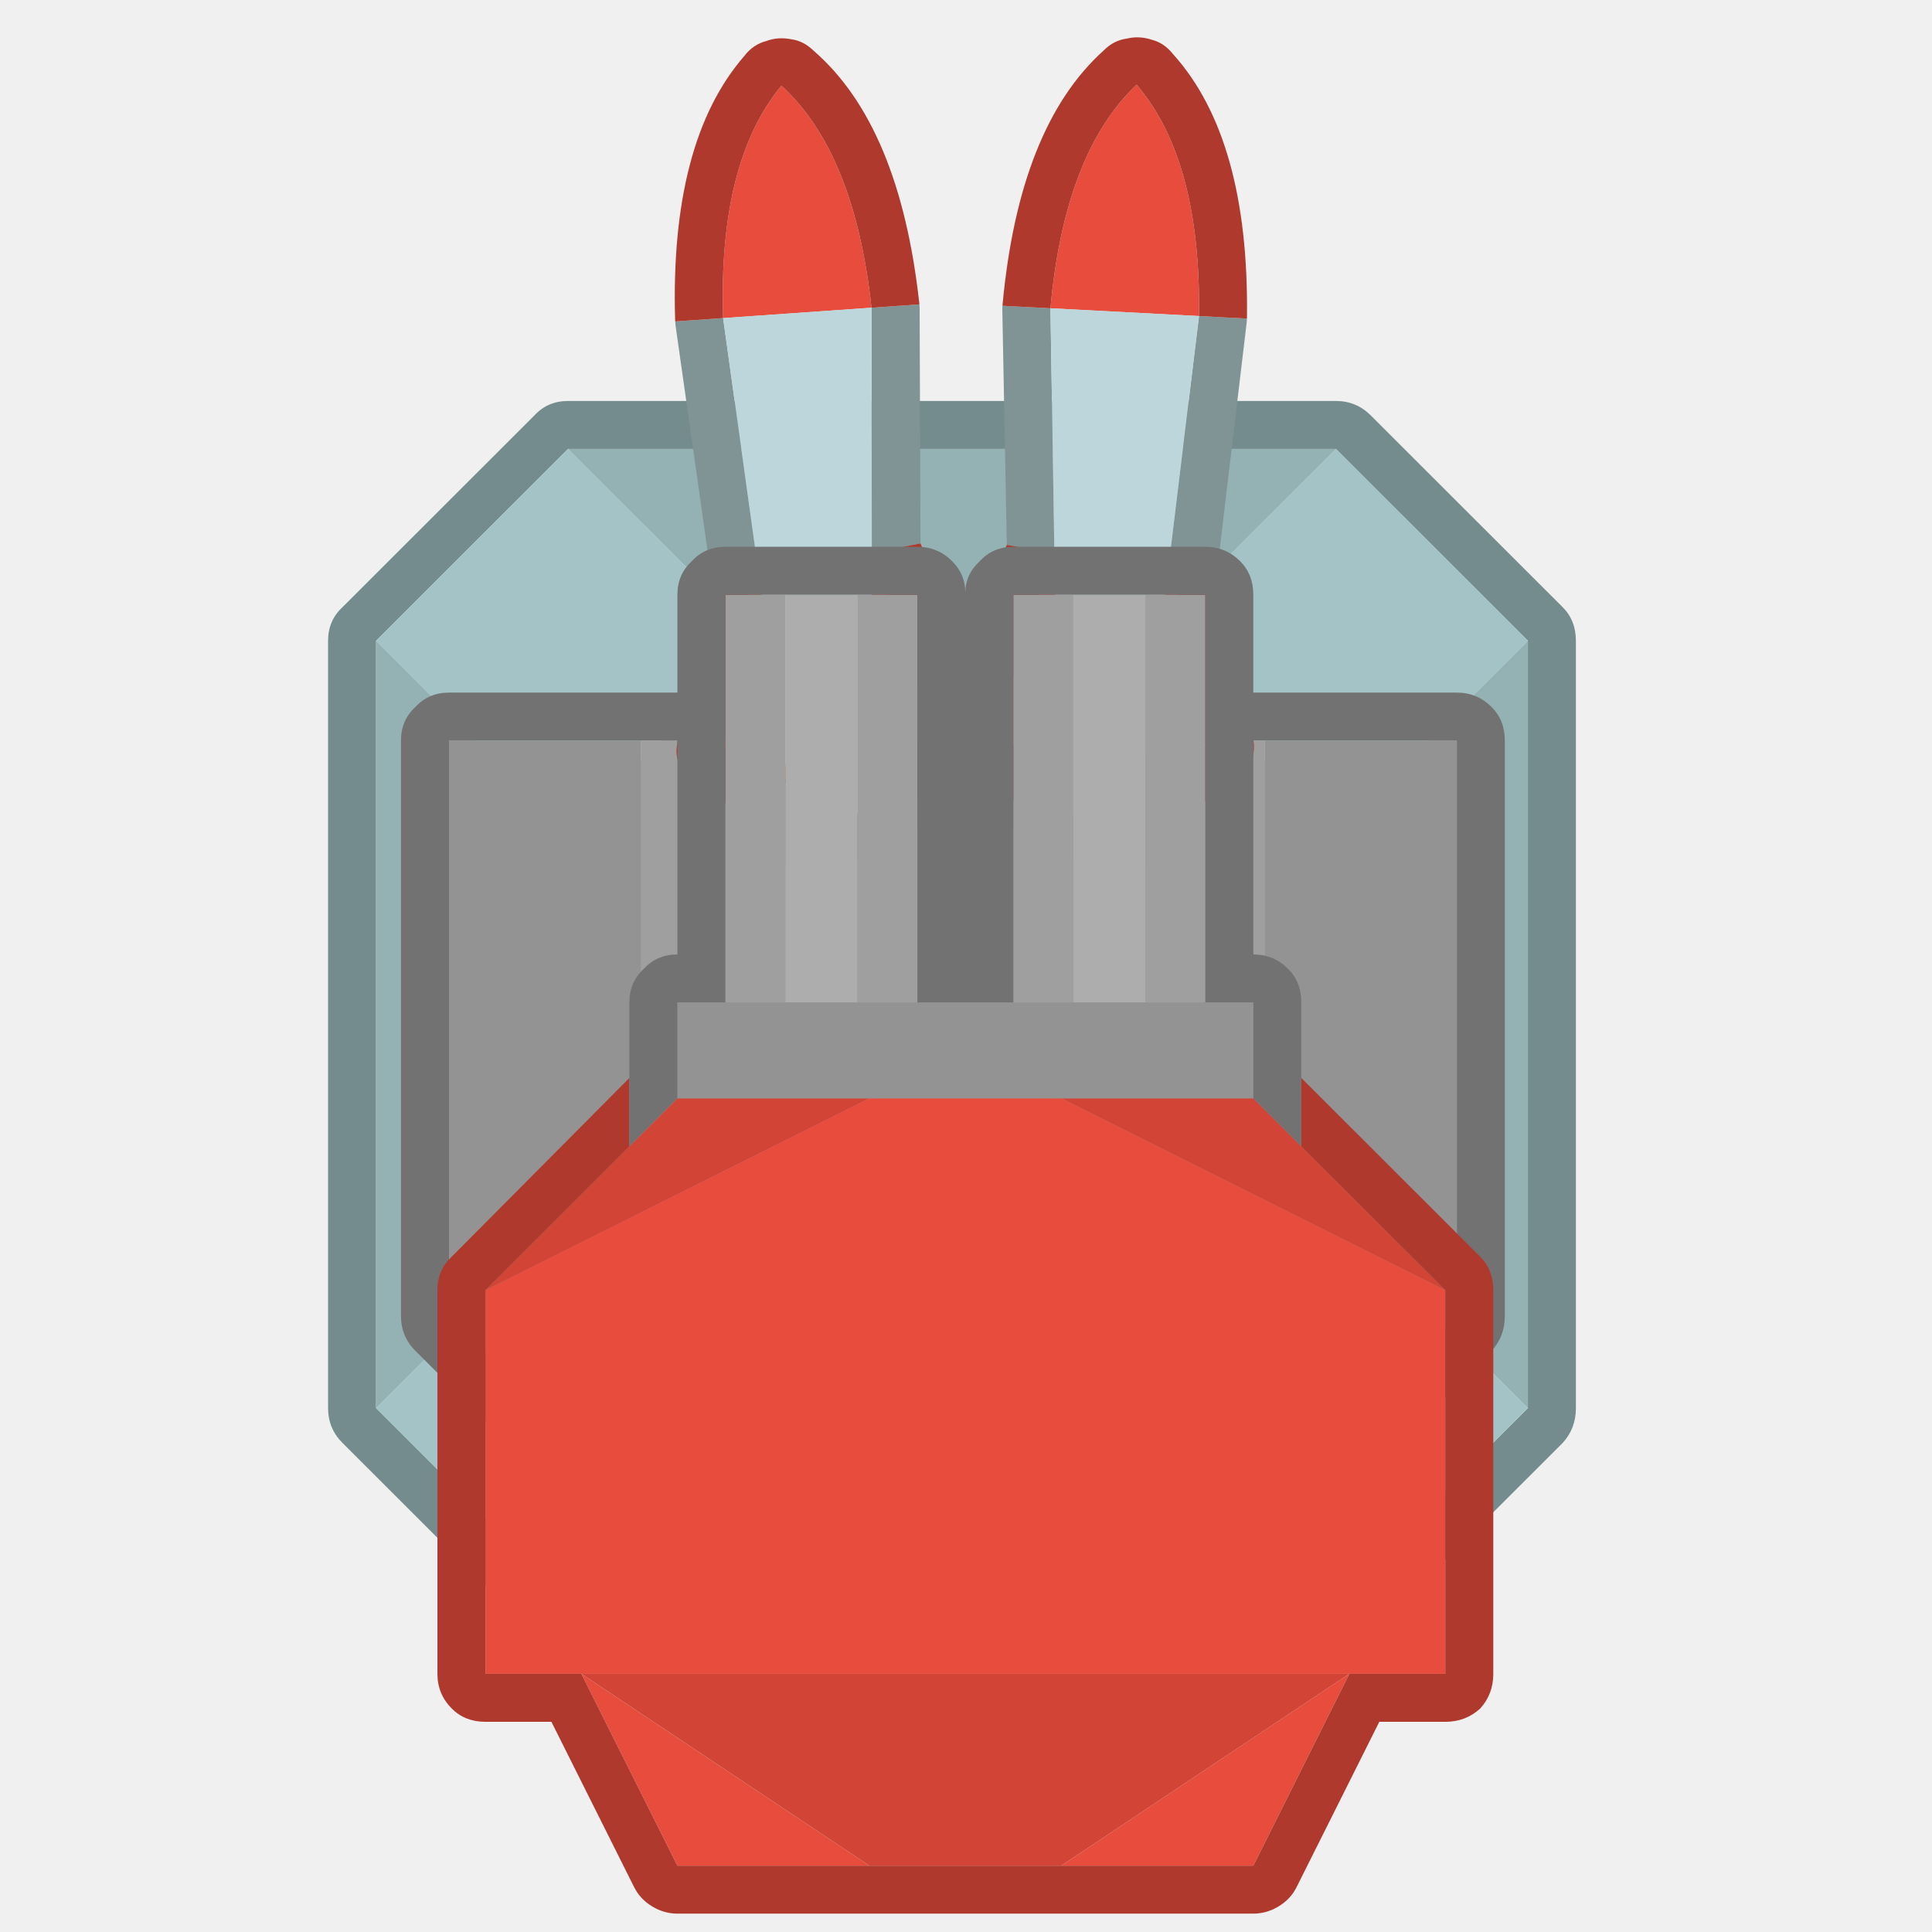
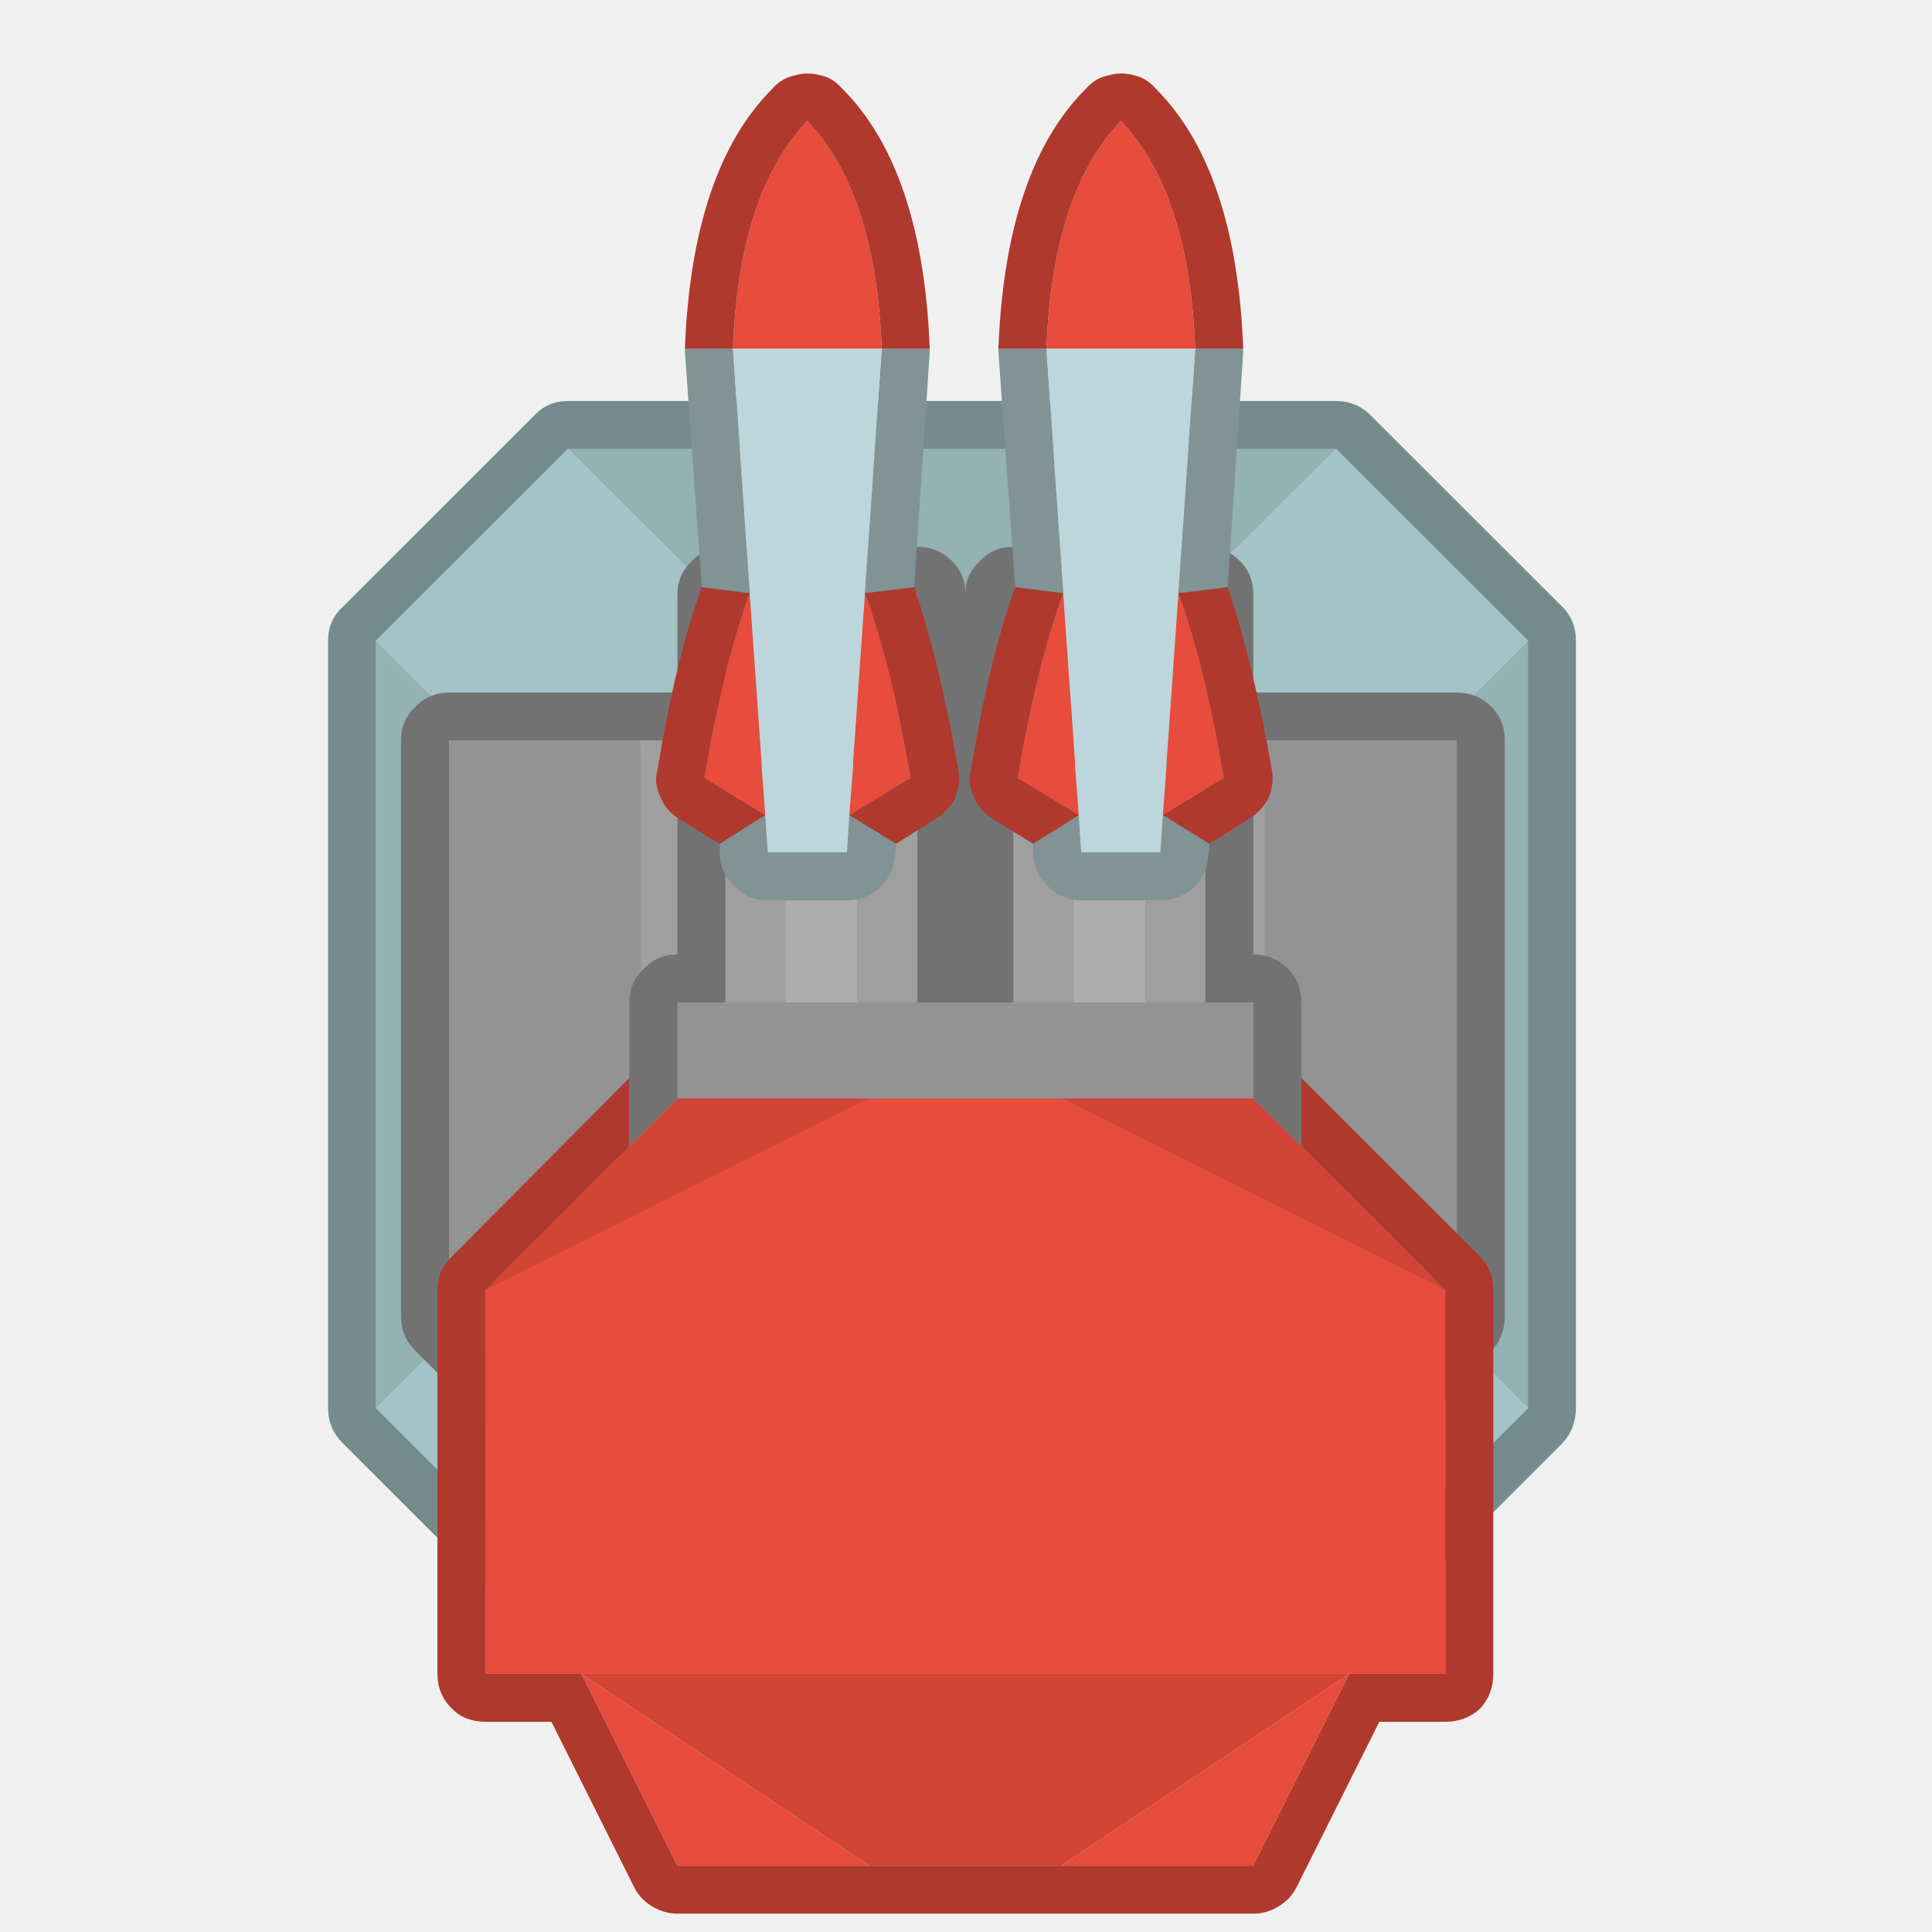
<svg xmlns="http://www.w3.org/2000/svg" width="53px" height="53px" viewBox="0 0 53 53" version="1.1">
  <g id="Page-1" stroke="none" stroke-width="1" fill="none" fill-rule="evenodd">
    <g id="Artboard" transform="translate(-1211, -245)">
      <g id="Group200" transform="translate(1211, 245)">
        <rect id="Rectangle" fill-opacity="0.01" fill="#FFFFFF" opacity="0.2" x="0" y="0" width="53" height="53" />
-         <g id="Group60" transform="translate(9, 0)" fill-rule="nonzero">
-           <g id="Group" transform="translate(0, 11)">
+         <g id="Group60" transform="translate(9, 2)" fill-rule="nonzero">
+           <g id="Group" transform="translate(0, 9)">
            <g id="Layer0_247_FILL-link">
              <g id="Layer0_247_FILL">
                <path d="M28.603,0.395 C28.339,0.132 28.021,0 27.648,0 L6.583,0 C6.21,0 5.903,0.132 5.661,0.395 L0.395,5.657 C0.132,5.899 0,6.206 0,6.578 L0,27.629 C0,28.002 0.132,28.32 0.395,28.583 L5.661,33.845 C5.903,34.087 6.21,34.207 6.583,34.207 L27.648,34.207 C28.021,34.207 28.339,34.087 28.603,33.845 L33.869,28.583 C34.11,28.32 34.231,28.002 34.231,27.629 L34.231,6.578 C34.231,6.206 34.11,5.899 33.869,5.657 L28.603,0.395 L28.603,0.395 Z M27.648,1.316 L32.914,6.578 L32.914,27.629 L27.648,32.892 L6.583,32.892 L1.317,27.629 L1.317,6.578 L6.583,1.316 L27.648,1.316 Z" id="Shape" fill="#758C8E" />
                <path d="M6.583,32.892 L11.849,27.629 L6.583,22.366 L1.317,27.629 L6.583,32.892 L6.583,32.892 Z M22.382,27.629 L27.648,32.892 L32.914,27.629 L27.648,22.366 L22.382,27.629 L22.382,27.629 Z M11.849,6.578 L6.583,1.316 L1.317,6.578 L6.583,11.841 L11.849,6.578 L11.849,6.578 Z M32.914,6.578 L27.648,1.316 L22.382,6.578 L27.648,11.841 L32.914,6.578 Z" id="Shape" fill="#A3C3C6" />
                <path d="M6.583,32.892 L27.648,32.892 L22.382,27.629 L11.849,27.629 L6.583,32.892 L6.583,32.892 Z M27.648,11.841 L27.648,22.366 L32.914,27.629 L32.914,6.578 L27.648,11.841 L27.648,11.841 Z M6.583,22.366 L6.583,11.841 L1.317,6.578 L1.317,27.629 L6.583,22.366 L6.583,22.366 Z M22.382,6.578 L27.648,1.316 L6.583,1.316 L11.849,6.578 L22.382,6.578 Z" id="Shape" fill="#94B1B4" />
                <polygon id="Path" fill="#89A4A6" points="6.583 11.841 6.583 22.366 11.849 27.629 22.382 27.629 27.648 22.366 27.648 11.841 22.382 6.578 11.849 6.578" />
              </g>
            </g>
          </g>
-           <g id="Group" transform="translate(2, 19)">
+           <g id="Group" transform="translate(2, 17)">
            <g id="Layer0_1_FILL-link">
              <g id="Layer0_1_FILL">
                <path d="M1.317,0 C0.944,0 0.636,0.132 0.395,0.395 C0.132,0.636 0,0.943 0,1.316 L0,17.104 C0,17.476 0.132,17.794 0.395,18.057 L5.661,23.32 C5.903,23.561 6.21,23.682 6.583,23.682 L23.698,23.682 C24.071,23.682 24.39,23.561 24.653,23.32 L29.919,18.057 C30.161,17.794 30.281,17.476 30.281,17.104 L30.281,1.316 C30.281,0.943 30.161,0.636 29.919,0.395 C29.656,0.132 29.338,0 28.965,0 L1.317,0 L1.317,0 Z M1.317,1.316 L6.583,1.316 L23.698,1.316 L28.965,1.316 L28.965,17.104 L23.698,22.366 L6.583,22.366 L1.317,17.104 L1.317,1.316 Z" id="Shape" fill="#727272" />
                <path d="M28.965,1.316 L23.698,1.316 L23.698,22.366 L28.965,17.104 L28.965,1.316 L28.965,1.316 Z M6.583,1.316 L1.317,1.316 L1.317,17.104 L6.583,22.366 L6.583,1.316 Z" id="Shape" fill="#939393" />
                <polygon id="Path" fill="#9F9F9F" points="6.583 1.316 6.583 22.366 23.698 22.366 23.698 1.316" />
              </g>
            </g>
          </g>
-           <g id="Group" transform="translate(13.27887, 12.51205) rotate(-4) translate(-13.27887, -12.51205) translate(9, 1)">
-             <g id="Layer0_252_FILL-link">
-               <g id="Layer0_252_FILL">
-                 <path d="M2.896,19.044 L2.896,18.946 L2.567,14.275 C2.085,15.591 1.668,17.279 1.317,19.34 L2.995,20.36 L2.896,19.044 L2.896,19.044 Z M5.299,20.36 L6.978,19.34 C6.627,17.279 6.21,15.591 5.727,14.275 L5.398,18.946 L5.398,19.044 L5.299,20.36 L5.299,20.36 Z M2.107,7.565 L6.188,7.565 C6.078,4.714 5.398,2.631 4.147,1.316 C2.896,2.631 2.216,4.714 2.107,7.565 Z" id="Shape" fill="#E74C3C" />
-                 <path d="M6.55,21.478 L6.583,21.149 L5.299,20.36 L5.233,21.38 L3.061,21.38 L2.995,20.36 L1.744,21.149 L1.744,21.478 C1.766,21.807 1.909,22.092 2.172,22.333 C2.414,22.575 2.71,22.695 3.061,22.695 L5.233,22.695 C5.584,22.695 5.892,22.575 6.155,22.333 C6.396,22.092 6.528,21.807 6.55,21.478 L6.55,21.478 Z M7.504,7.664 C7.504,7.62 7.504,7.587 7.504,7.565 L6.188,7.565 L5.727,14.275 L7.077,14.11 L7.504,7.664 L7.504,7.664 Z M0.79,7.664 L1.251,14.11 L2.567,14.275 L2.107,7.565 L0.79,7.565 C0.79,7.587 0.79,7.62 0.79,7.664 Z" id="Shape" fill="#809395" />
-                 <path d="M7.077,14.11 L5.727,14.275 C6.21,15.591 6.627,17.279 6.978,19.34 L5.299,20.36 L6.583,21.149 L7.669,20.459 C7.888,20.327 8.064,20.141 8.196,19.899 C8.305,19.636 8.338,19.384 8.294,19.143 C7.943,17.126 7.537,15.448 7.077,14.11 L7.077,14.11 Z M2.567,14.275 L1.251,14.11 C0.768,15.448 0.362,17.126 0.033,19.143 C-0.033,19.384 2.89696464e-15,19.636 0.132,19.899 C0.241,20.141 0.406,20.327 0.625,20.459 L1.744,21.149 L2.995,20.36 L1.317,19.34 C1.668,17.279 2.085,15.591 2.567,14.275 L2.567,14.275 Z M5.102,0.428 C4.926,0.23 4.729,0.11 4.509,0.066 C4.268,9.72139036e-15 4.037,9.72139036e-15 3.818,0.066 C3.577,0.11 3.368,0.23 3.193,0.428 C1.723,1.897 0.922,4.265 0.79,7.532 L0.79,7.565 L2.107,7.565 C2.216,4.714 2.896,2.631 4.147,1.316 C5.398,2.631 6.078,4.714 6.188,7.565 L7.504,7.565 L7.504,7.532 C7.373,4.265 6.572,1.897 5.102,0.428 Z" id="Shape" fill="#AF392D" />
-                 <polygon id="Path" fill="#BDD6DB" points="2.107 7.565 2.567 14.275 2.896 18.946 2.896 19.044 2.995 20.36 3.061 21.38 5.233 21.38 5.299 20.36 5.398 19.044 5.398 18.946 5.727 14.275 6.188 7.565" />
-               </g>
-             </g>
-           </g>
-           <g id="Group" transform="translate(21.77887, 12.51205) rotate(3) translate(-21.77887, -12.51205) translate(17.5, 1)">
-             <g id="Layer0_255_FILL-link">
-               <g id="Layer0_255_FILL">
-                 <path d="M2.995,20.36 L2.896,19.044 L2.896,18.946 L2.567,14.275 C2.085,15.591 1.668,17.279 1.317,19.34 L2.995,20.36 L2.995,20.36 Z M5.398,18.946 L5.398,19.044 L5.299,20.36 L6.978,19.34 C6.627,17.279 6.21,15.591 5.727,14.275 L5.398,18.946 L5.398,18.946 Z M4.147,1.316 C2.896,2.631 2.216,4.714 2.107,7.565 L6.188,7.565 C6.078,4.714 5.398,2.631 4.147,1.316 Z" id="Shape" fill="#E74C3C" />
-                 <path d="M6.55,21.478 L6.583,21.149 L5.299,20.36 L5.233,21.38 L3.061,21.38 L2.995,20.36 L1.744,21.149 L1.744,21.478 C1.766,21.807 1.909,22.092 2.172,22.333 C2.414,22.575 2.71,22.695 3.061,22.695 L5.233,22.695 C5.584,22.695 5.892,22.575 6.155,22.333 C6.396,22.092 6.528,21.807 6.55,21.478 L6.55,21.478 Z M7.504,7.565 L6.188,7.565 L5.727,14.275 L7.077,14.11 L7.504,7.664 C7.504,7.62 7.504,7.587 7.504,7.565 L7.504,7.565 Z M2.107,7.565 L0.79,7.565 C0.79,7.587 0.79,7.62 0.79,7.664 L1.251,14.11 L2.567,14.275 L2.107,7.565 Z" id="Shape" fill="#809395" />
-                 <path d="M7.077,14.11 L5.727,14.275 C6.21,15.591 6.627,17.279 6.978,19.34 L5.299,20.36 L6.583,21.149 L7.669,20.459 C7.888,20.327 8.064,20.141 8.196,19.899 C8.305,19.636 8.338,19.384 8.294,19.143 C7.943,17.126 7.537,15.448 7.077,14.11 L7.077,14.11 Z M2.567,14.275 L1.251,14.11 C0.768,15.448 0.362,17.126 0.033,19.143 C-0.033,19.384 2.89696464e-15,19.636 0.132,19.899 C0.241,20.141 0.406,20.327 0.625,20.459 L1.744,21.149 L2.995,20.36 L1.317,19.34 C1.668,17.279 2.085,15.591 2.567,14.275 L2.567,14.275 Z M3.818,0.066 C3.577,0.11 3.368,0.23 3.193,0.428 C1.723,1.897 0.922,4.265 0.79,7.532 L0.79,7.565 L2.107,7.565 C2.216,4.714 2.896,2.631 4.147,1.316 C5.398,2.631 6.078,4.714 6.188,7.565 L7.504,7.565 L7.504,7.532 C7.373,4.265 6.572,1.897 5.102,0.428 C4.926,0.23 4.729,0.11 4.509,0.066 C4.268,9.72139036e-15 4.037,9.72139036e-15 3.818,0.066 Z" id="Shape" fill="#AF392D" />
-                 <polygon id="Path" fill="#BDD6DB" points="2.107 7.565 2.567 14.275 2.896 18.946 2.896 19.044 2.995 20.36 3.061 21.38 5.233 21.38 5.299 20.36 5.398 19.044 5.398 18.946 5.727 14.275 6.188 7.565" />
-               </g>
-             </g>
-           </g>
-           <g id="Group" transform="translate(3, 15)">
+           <g id="Group" transform="translate(3, 13)">
            <g id="Layer0_271_FILL-link">
              <g id="Layer0_271_FILL">
                <path d="M17.115,36.181 L22.382,36.181 L25.015,30.918 L17.115,36.181 L17.115,36.181 Z M6.583,36.181 L11.849,36.181 L3.95,30.918 L6.583,36.181 L6.583,36.181 Z M17.115,15.13 L11.849,15.13 L1.317,20.393 L1.317,30.918 L3.95,30.918 L25.015,30.918 L27.648,30.918 L27.648,20.393 L17.115,15.13 Z" id="Shape" fill="#E74C3C" />
                <path d="M25.015,30.918 L3.95,30.918 L11.849,36.181 L17.115,36.181 L25.015,30.918 L25.015,30.918 Z M27.648,20.393 L23.698,16.446 L22.382,15.13 L17.115,15.13 L27.648,20.393 L27.648,20.393 Z M11.849,15.13 L6.583,15.13 L5.266,16.446 L1.317,20.393 L11.849,15.13 Z" id="Shape" fill="#D24536" />
                <path d="M28.965,20.393 C28.965,20.02 28.844,19.713 28.603,19.472 L23.698,14.571 L23.698,16.446 L27.648,20.393 L27.648,30.918 L25.015,30.918 L22.382,36.181 L17.115,36.181 L11.849,36.181 L6.583,36.181 L3.95,30.918 L1.317,30.918 L1.317,20.393 L5.266,16.446 L5.266,14.571 L0.395,19.472 C0.132,19.713 0,20.02 0,20.393 L0,30.918 C0,31.291 0.132,31.609 0.395,31.872 C0.636,32.113 0.944,32.234 1.317,32.234 L3.127,32.234 L5.398,36.773 C5.508,36.992 5.672,37.167 5.892,37.299 C6.111,37.431 6.342,37.496 6.583,37.496 L22.382,37.496 C22.623,37.496 22.854,37.431 23.073,37.299 C23.292,37.167 23.457,36.992 23.567,36.773 L25.838,32.234 L27.648,32.234 C28.021,32.234 28.339,32.113 28.603,31.872 C28.844,31.609 28.965,31.291 28.965,30.918 L28.965,20.393 Z" id="Path" fill="#AF392D" />
                <path d="M11.52,12.499 L11.52,1.316 L9.545,1.316 L9.545,12.499 L11.52,12.499 L11.52,12.499 Z M19.419,1.316 L17.445,1.316 L17.445,12.499 L19.419,12.499 L19.419,1.316 Z" id="Shape" fill="#ADADAD" />
                <path d="M9.545,1.316 L7.899,1.316 L7.899,12.499 L9.545,12.499 L9.545,1.316 L9.545,1.316 Z M13.166,1.316 L11.52,1.316 L11.52,12.499 L13.166,12.499 L13.166,1.316 L13.166,1.316 Z M17.445,12.499 L17.445,1.316 L15.799,1.316 L15.799,12.499 L17.445,12.499 L17.445,12.499 Z M21.065,1.316 L19.419,1.316 L19.419,12.499 L21.065,12.499 L21.065,1.316 Z" id="Shape" fill="#9F9F9F" />
                <polygon id="Path" fill="#939393" points="19.419 12.499 17.445 12.499 15.799 12.499 13.166 12.499 11.52 12.499 9.545 12.499 7.899 12.499 6.583 12.499 6.583 15.13 11.849 15.13 17.115 15.13 22.382 15.13 22.382 12.499 21.065 12.499" />
                <path d="M19.419,1.316 L21.065,1.316 L21.065,12.499 L22.382,12.499 L22.382,15.13 L23.698,16.446 L23.698,14.571 L23.698,12.499 C23.698,12.126 23.578,11.819 23.336,11.578 C23.073,11.315 22.755,11.183 22.382,11.183 L22.382,1.316 C22.382,0.943 22.261,0.636 22.02,0.395 C21.756,0.132 21.438,0 21.065,0 L15.799,0 C15.426,0 15.119,0.132 14.877,0.395 C14.618,0.632 14.486,0.917 14.482,1.25 C14.479,0.917 14.358,0.632 14.12,0.395 C13.857,0.132 13.539,0 13.166,0 L7.899,0 C7.526,0 7.219,0.132 6.978,0.395 C6.715,0.636 6.583,0.943 6.583,1.316 L6.583,11.183 C6.21,11.183 5.903,11.315 5.661,11.578 C5.398,11.819 5.266,12.126 5.266,12.499 L5.266,14.571 L5.266,16.446 L6.583,15.13 L6.583,12.499 L7.899,12.499 L7.899,1.316 L9.545,1.316 L11.52,1.316 L13.166,1.316 L13.166,12.499 L15.799,12.499 L15.799,1.316 L17.445,1.316 L19.419,1.316 Z" id="Path" fill="#727272" />
              </g>
            </g>
          </g>
+           <g id="Group" transform="translate(17.6, 0)">
+             <g id="Layer0_255_FILL-link">
+               <g id="Layer0_255_FILL">
+                 <path d="M2.995,20.36 L2.896,19.044 L2.896,18.946 L2.567,14.275 C2.085,15.591 1.668,17.279 1.317,19.34 L2.995,20.36 L2.995,20.36 Z M5.398,18.946 L5.398,19.044 L5.299,20.36 L6.978,19.34 C6.627,17.279 6.21,15.591 5.727,14.275 L5.398,18.946 L5.398,18.946 Z M4.147,1.316 C2.896,2.631 2.216,4.714 2.107,7.565 L6.188,7.565 C6.078,4.714 5.398,2.631 4.147,1.316 Z" id="Shape" fill="#E74C3C" />
+                 <path d="M6.55,21.478 L6.583,21.149 L5.299,20.36 L5.233,21.38 L3.061,21.38 L2.995,20.36 L1.744,21.149 L1.744,21.478 C1.766,21.807 1.909,22.092 2.172,22.333 C2.414,22.575 2.71,22.695 3.061,22.695 L5.233,22.695 C5.584,22.695 5.892,22.575 6.155,22.333 C6.396,22.092 6.528,21.807 6.55,21.478 L6.55,21.478 Z M7.504,7.565 L6.188,7.565 L5.727,14.275 L7.077,14.11 L7.504,7.664 C7.504,7.62 7.504,7.587 7.504,7.565 L7.504,7.565 Z M2.107,7.565 L0.79,7.565 C0.79,7.587 0.79,7.62 0.79,7.664 L1.251,14.11 L2.567,14.275 L2.107,7.565 Z" id="Shape" fill="#809395" />
+                 <path d="M7.077,14.11 L5.727,14.275 C6.21,15.591 6.627,17.279 6.978,19.34 L5.299,20.36 L6.583,21.149 L7.669,20.459 C7.888,20.327 8.064,20.141 8.196,19.899 C8.305,19.636 8.338,19.384 8.294,19.143 C7.943,17.126 7.537,15.448 7.077,14.11 L7.077,14.11 Z M2.567,14.275 L1.251,14.11 C0.768,15.448 0.362,17.126 0.033,19.143 C-0.033,19.384 2.89696464e-15,19.636 0.132,19.899 C0.241,20.141 0.406,20.327 0.625,20.459 L1.744,21.149 L2.995,20.36 L1.317,19.34 C1.668,17.279 2.085,15.591 2.567,14.275 L2.567,14.275 Z M3.818,0.066 C3.577,0.11 3.368,0.23 3.193,0.428 C1.723,1.897 0.922,4.265 0.79,7.532 L0.79,7.565 L2.107,7.565 C2.216,4.714 2.896,2.631 4.147,1.316 C5.398,2.631 6.078,4.714 6.188,7.565 L7.504,7.565 L7.504,7.532 C7.373,4.265 6.572,1.897 5.102,0.428 C4.926,0.23 4.729,0.11 4.509,0.066 C4.268,9.72139036e-15 4.037,9.72139036e-15 3.818,0.066 Z" id="Shape" fill="#AF392D" />
+                 <polygon id="Path" fill="#BDD6DB" points="2.107 7.565 2.567 14.275 2.896 18.946 2.896 19.044 2.995 20.36 3.061 21.38 5.233 21.38 5.299 20.36 5.398 19.044 5.398 18.946 5.727 14.275 6.188 7.565" />
+               </g>
+             </g>
+           </g>
+           <g id="Group" transform="translate(9, 0)">
+             <g id="Layer0_252_FILL-link">
+               <g id="Layer0_252_FILL">
+                 <path d="M2.896,19.044 L2.896,18.946 L2.567,14.275 C2.085,15.591 1.668,17.279 1.317,19.34 L2.995,20.36 L2.896,19.044 L2.896,19.044 Z M5.299,20.36 L6.978,19.34 C6.627,17.279 6.21,15.591 5.727,14.275 L5.398,18.946 L5.398,19.044 L5.299,20.36 L5.299,20.36 Z M2.107,7.565 L6.188,7.565 C6.078,4.714 5.398,2.631 4.147,1.316 C2.896,2.631 2.216,4.714 2.107,7.565 Z" id="Shape" fill="#E74C3C" />
+                 <path d="M6.55,21.478 L6.583,21.149 L5.299,20.36 L5.233,21.38 L3.061,21.38 L2.995,20.36 L1.744,21.149 L1.744,21.478 C1.766,21.807 1.909,22.092 2.172,22.333 C2.414,22.575 2.71,22.695 3.061,22.695 L5.233,22.695 C5.584,22.695 5.892,22.575 6.155,22.333 C6.396,22.092 6.528,21.807 6.55,21.478 L6.55,21.478 Z M7.504,7.664 C7.504,7.62 7.504,7.587 7.504,7.565 L6.188,7.565 L5.727,14.275 L7.077,14.11 L7.504,7.664 L7.504,7.664 Z M0.79,7.664 L1.251,14.11 L2.567,14.275 L2.107,7.565 L0.79,7.565 C0.79,7.587 0.79,7.62 0.79,7.664 Z" id="Shape" fill="#809395" />
+                 <path d="M7.077,14.11 L5.727,14.275 C6.21,15.591 6.627,17.279 6.978,19.34 L5.299,20.36 L6.583,21.149 L7.669,20.459 C7.888,20.327 8.064,20.141 8.196,19.899 C8.305,19.636 8.338,19.384 8.294,19.143 C7.943,17.126 7.537,15.448 7.077,14.11 L7.077,14.11 Z M2.567,14.275 L1.251,14.11 C0.768,15.448 0.362,17.126 0.033,19.143 C-0.033,19.384 2.89696464e-15,19.636 0.132,19.899 C0.241,20.141 0.406,20.327 0.625,20.459 L1.744,21.149 L2.995,20.36 L1.317,19.34 C1.668,17.279 2.085,15.591 2.567,14.275 L2.567,14.275 Z M5.102,0.428 C4.926,0.23 4.729,0.11 4.509,0.066 C4.268,9.72139036e-15 4.037,9.72139036e-15 3.818,0.066 C3.577,0.11 3.368,0.23 3.193,0.428 C1.723,1.897 0.922,4.265 0.79,7.532 L0.79,7.565 L2.107,7.565 C2.216,4.714 2.896,2.631 4.147,1.316 C5.398,2.631 6.078,4.714 6.188,7.565 L7.504,7.565 L7.504,7.532 C7.373,4.265 6.572,1.897 5.102,0.428 Z" id="Shape" fill="#AF392D" />
+                 <polygon id="Path" fill="#BDD6DB" points="2.107 7.565 2.567 14.275 2.896 18.946 2.896 19.044 2.995 20.36 3.061 21.38 5.233 21.38 5.299 20.36 5.398 19.044 5.398 18.946 5.727 14.275 6.188 7.565" />
+               </g>
+             </g>
+           </g>
        </g>
      </g>
    </g>
  </g>
</svg>
